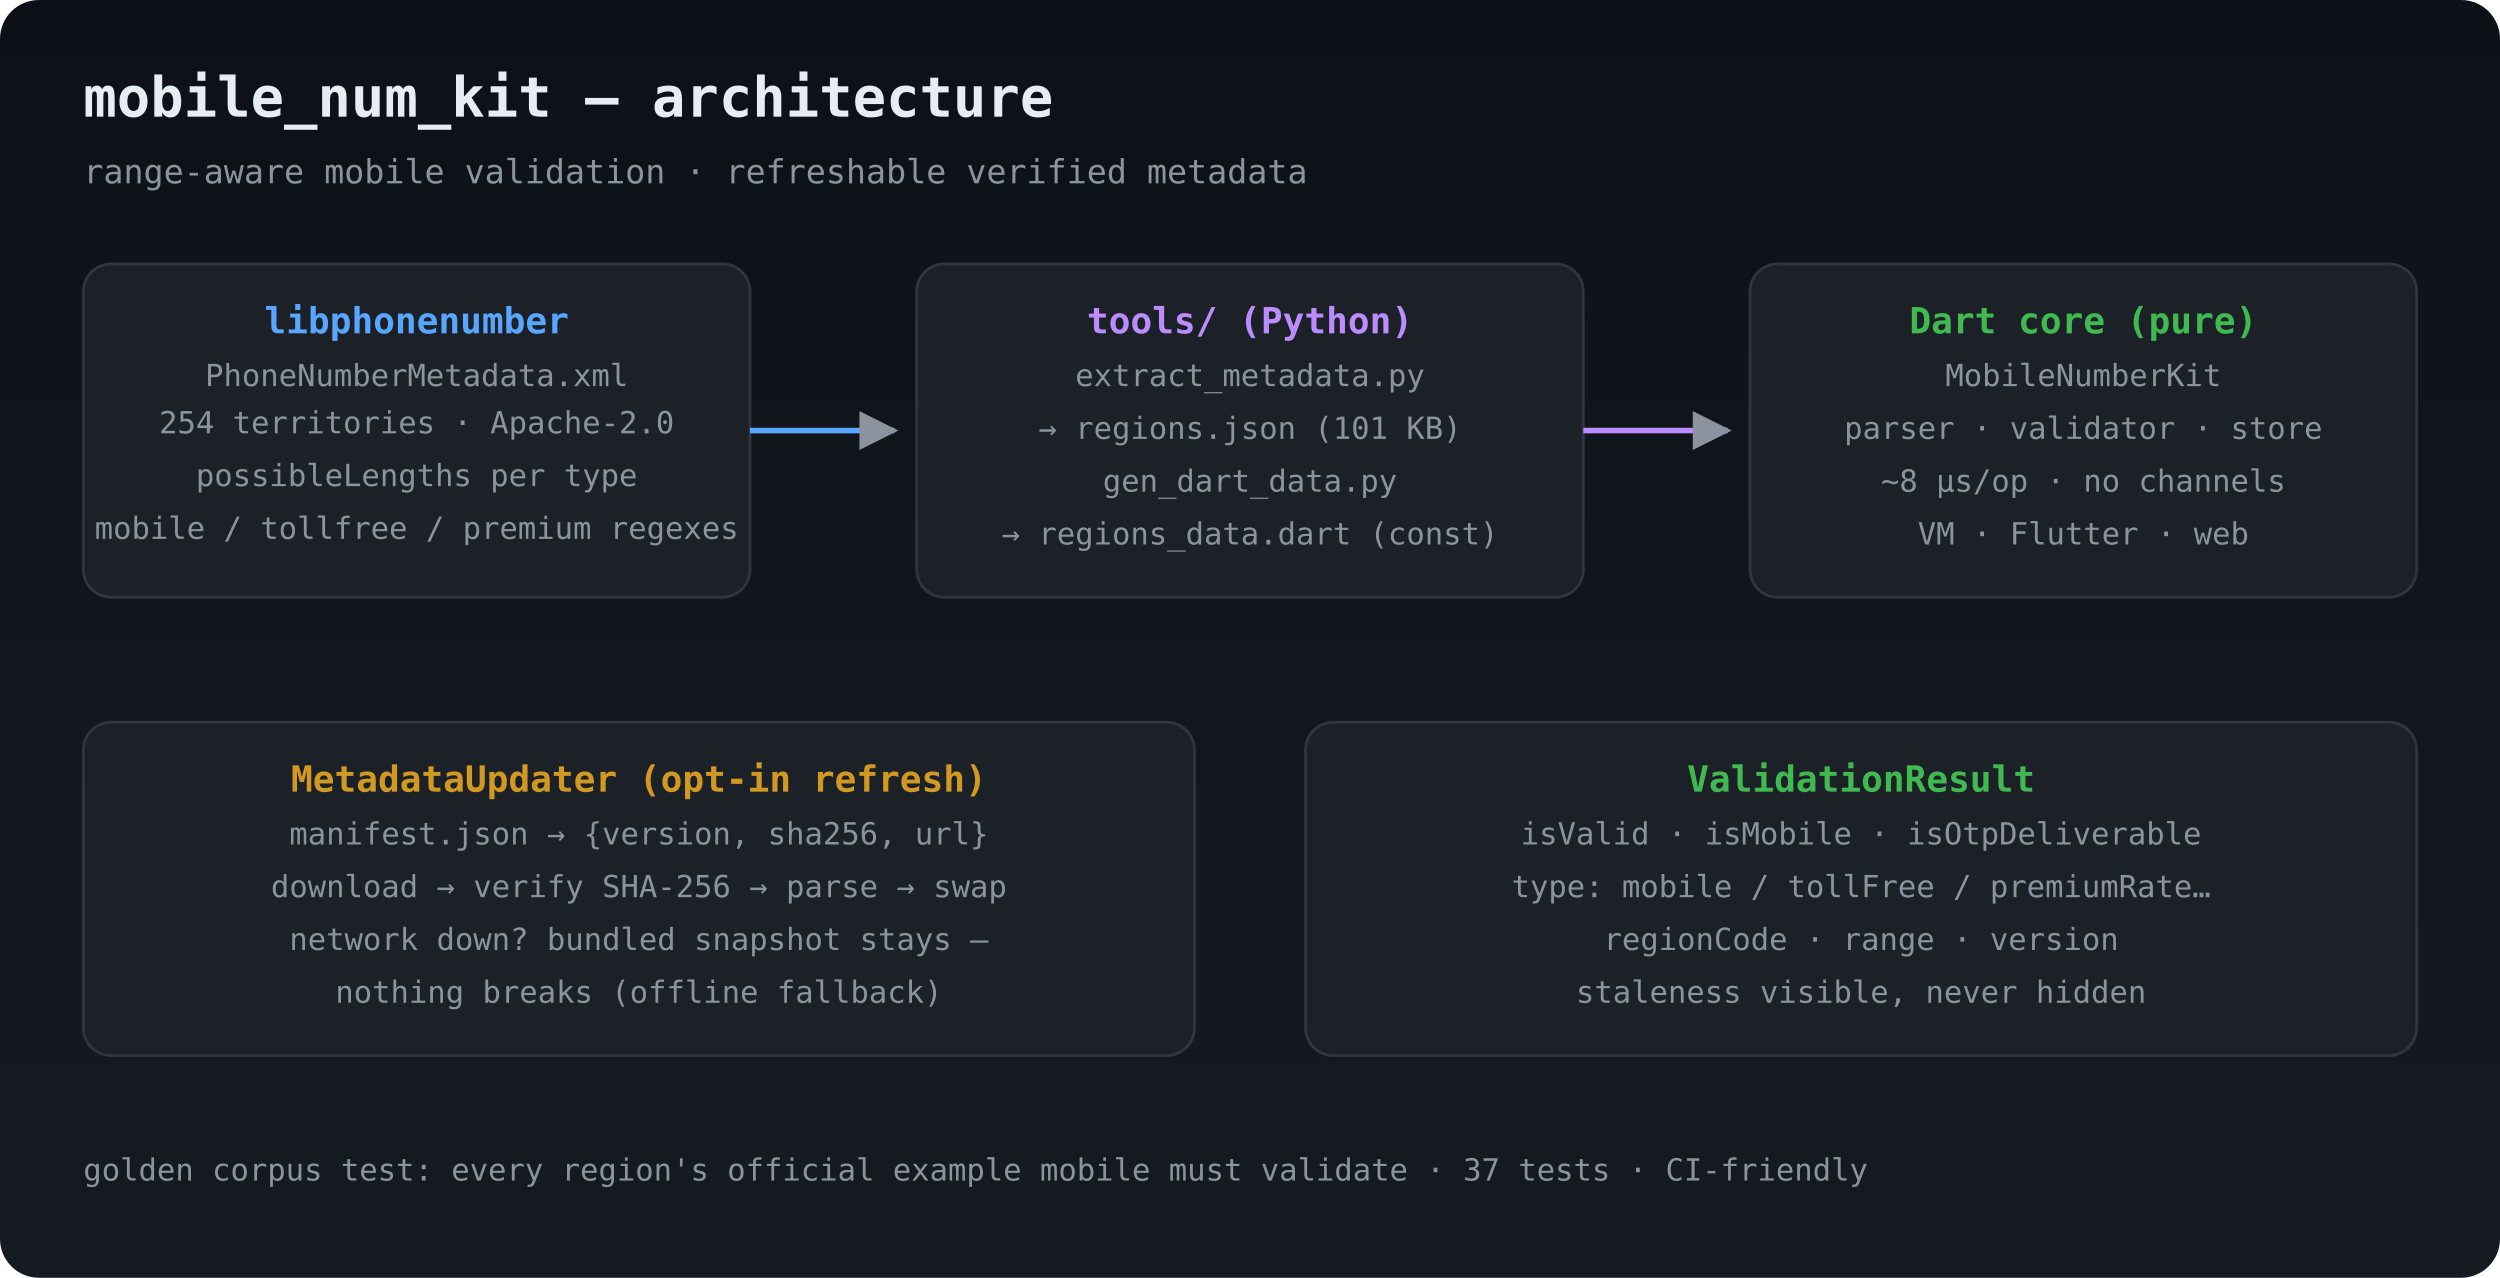
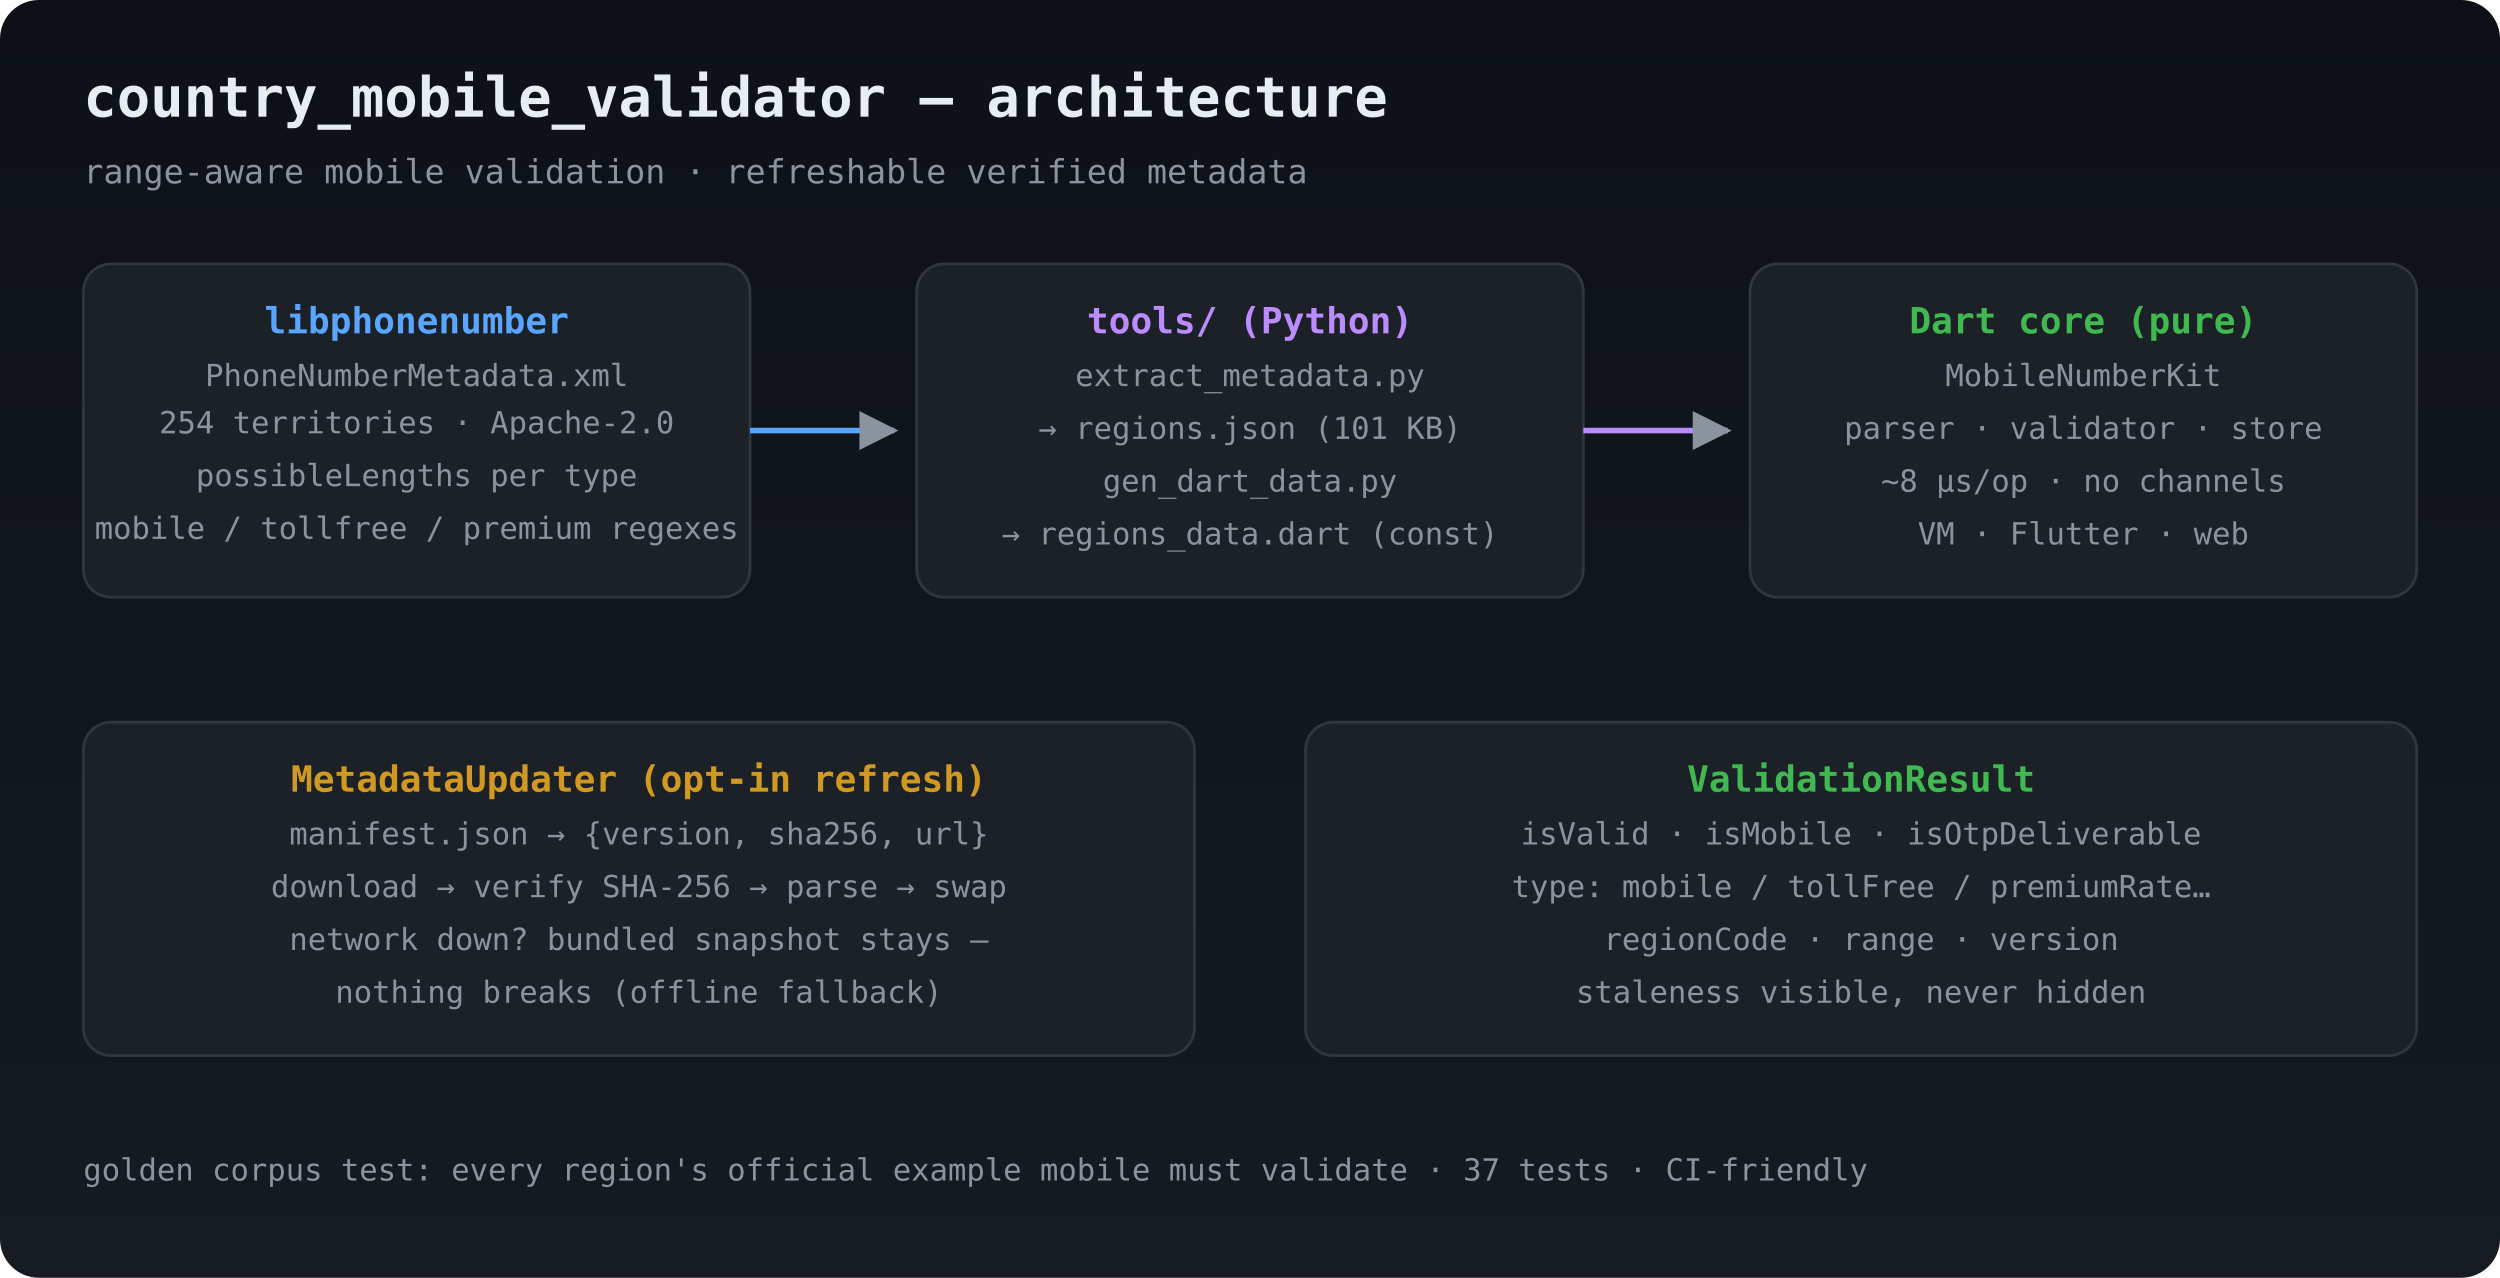
<svg xmlns="http://www.w3.org/2000/svg" width="900" height="460" viewBox="0 0 900 460">
  <defs>
    <linearGradient id="bg" x1="0" y1="0" x2="0" y2="1">
      <stop offset="0" stop-color="#0d1117" />
      <stop offset="1" stop-color="#161b22" />
    </linearGradient>
    <linearGradient id="acc" x1="0" y1="0" x2="1" y2="1">
      <stop offset="0" stop-color="#58a6ff" />
      <stop offset="1" stop-color="#bc8cff" />
    </linearGradient>
  </defs>
  <rect width="900" height="460" fill="url(#bg)" rx="14" />
-   <text x="30" y="42" font-family="SF Mono, Menlo, monospace" font-size="20" font-weight="bold" fill="#e6edf3">mobile_num_kit — architecture</text>
+   <text x="30" y="42" font-family="SF Mono, Menlo, monospace" font-size="20" font-weight="bold" fill="#e6edf3">country_mobile_validator — architecture</text>
  <text x="30" y="66" font-family="SF Mono, Menlo, monospace" font-size="12" fill="#8b949e">range-aware mobile validation · refreshable verified metadata</text>
  <rect x="30" y="95" width="240" height="120" rx="10" fill="#1c2128" stroke="#30363d" />
  <text x="150" y="120" text-anchor="middle" font-family="SF Mono, Menlo, monospace" font-size="13" font-weight="bold" fill="#58a6ff">libphonenumber</text>
  <text x="150" y="139" text-anchor="middle" font-family="SF Mono, Menlo, monospace" font-size="11" fill="#8b949e">PhoneNumberMetadata.xml</text>
  <text x="150" y="156" text-anchor="middle" font-family="SF Mono, Menlo, monospace" font-size="11" fill="#8b949e">254 territories · Apache-2.0</text>
  <text x="150" y="175" text-anchor="middle" font-family="SF Mono, Menlo, monospace" font-size="11" fill="#8b949e">possibleLengths per type</text>
  <text x="150" y="194" text-anchor="middle" font-family="SF Mono, Menlo, monospace" font-size="11" fill="#8b949e">mobile / tollfree / premium regexes</text>
  <rect x="330" y="95" width="240" height="120" rx="10" fill="#1c2128" stroke="#30363d" />
  <text x="450" y="120" text-anchor="middle" font-family="SF Mono, Menlo, monospace" font-size="13" font-weight="bold" fill="#bc8cff">tools/ (Python)</text>
  <text x="450" y="139" text-anchor="middle" font-family="SF Mono, Menlo, monospace" font-size="11" fill="#8b949e">extract_metadata.py</text>
  <text x="450" y="158" text-anchor="middle" font-family="SF Mono, Menlo, monospace" font-size="11" fill="#8b949e">→ regions.json (101 KB)</text>
  <text x="450" y="177" text-anchor="middle" font-family="SF Mono, Menlo, monospace" font-size="11" fill="#8b949e">gen_dart_data.py</text>
  <text x="450" y="196" text-anchor="middle" font-family="SF Mono, Menlo, monospace" font-size="11" fill="#8b949e">→ regions_data.dart (const)</text>
  <rect x="630" y="95" width="240" height="120" rx="10" fill="#1c2128" stroke="#30363d" />
  <text x="750" y="120" text-anchor="middle" font-family="SF Mono, Menlo, monospace" font-size="13" font-weight="bold" fill="#3fb950">Dart core (pure)</text>
  <text x="750" y="139" text-anchor="middle" font-family="SF Mono, Menlo, monospace" font-size="11" fill="#8b949e">MobileNumberKit</text>
  <text x="750" y="158" text-anchor="middle" font-family="SF Mono, Menlo, monospace" font-size="11" fill="#8b949e">parser · validator · store</text>
  <text x="750" y="177" text-anchor="middle" font-family="SF Mono, Menlo, monospace" font-size="11" fill="#8b949e">~8 µs/op · no channels</text>
  <text x="750" y="196" text-anchor="middle" font-family="SF Mono, Menlo, monospace" font-size="11" fill="#8b949e">VM · Flutter · web</text>
  <path d="M270 155 H322" stroke="#58a6ff" stroke-width="2" marker-end="url(#arr)" />
  <path d="M570 155 H622" stroke="#bc8cff" stroke-width="2" marker-end="url(#arr)" />
  <defs>
    <marker id="arr" viewBox="0 0 10 10" refX="9" refY="5" markerWidth="7" markerHeight="7" orient="auto">
      <path d="M0 0 L10 5 L0 10 z" fill="#8b949e" />
    </marker>
  </defs>
  <rect x="30" y="260" width="400" height="120" rx="10" fill="#1c2128" stroke="#30363d" />
  <text x="230" y="285" text-anchor="middle" font-family="SF Mono, Menlo, monospace" font-size="13" font-weight="bold" fill="#d29922">MetadataUpdater (opt-in refresh)</text>
  <text x="230" y="304" text-anchor="middle" font-family="SF Mono, Menlo, monospace" font-size="11" fill="#8b949e">manifest.json → {version, sha256, url}</text>
  <text x="230" y="323" text-anchor="middle" font-family="SF Mono, Menlo, monospace" font-size="11" fill="#8b949e">download → verify SHA-256 → parse → swap</text>
  <text x="230" y="342" text-anchor="middle" font-family="SF Mono, Menlo, monospace" font-size="11" fill="#8b949e">network down? bundled snapshot stays —</text>
  <text x="230" y="361" text-anchor="middle" font-family="SF Mono, Menlo, monospace" font-size="11" fill="#8b949e">nothing breaks (offline fallback)</text>
  <rect x="470" y="260" width="400" height="120" rx="10" fill="#1c2128" stroke="#30363d" />
  <text x="670" y="285" text-anchor="middle" font-family="SF Mono, Menlo, monospace" font-size="13" font-weight="bold" fill="#3fb950">ValidationResult</text>
  <text x="670" y="304" text-anchor="middle" font-family="SF Mono, Menlo, monospace" font-size="11" fill="#8b949e">isValid · isMobile · isOtpDeliverable</text>
  <text x="670" y="323" text-anchor="middle" font-family="SF Mono, Menlo, monospace" font-size="11" fill="#8b949e">type: mobile / tollFree / premiumRate…</text>
  <text x="670" y="342" text-anchor="middle" font-family="SF Mono, Menlo, monospace" font-size="11" fill="#8b949e">regionCode · range · version</text>
  <text x="670" y="361" text-anchor="middle" font-family="SF Mono, Menlo, monospace" font-size="11" fill="#8b949e">staleness visible, never hidden</text>
  <text x="30" y="425" font-family="SF Mono, Menlo, monospace" font-size="11" fill="#8b949e">golden corpus test: every region's official example mobile must validate · 37 tests · CI-friendly</text>
</svg>
